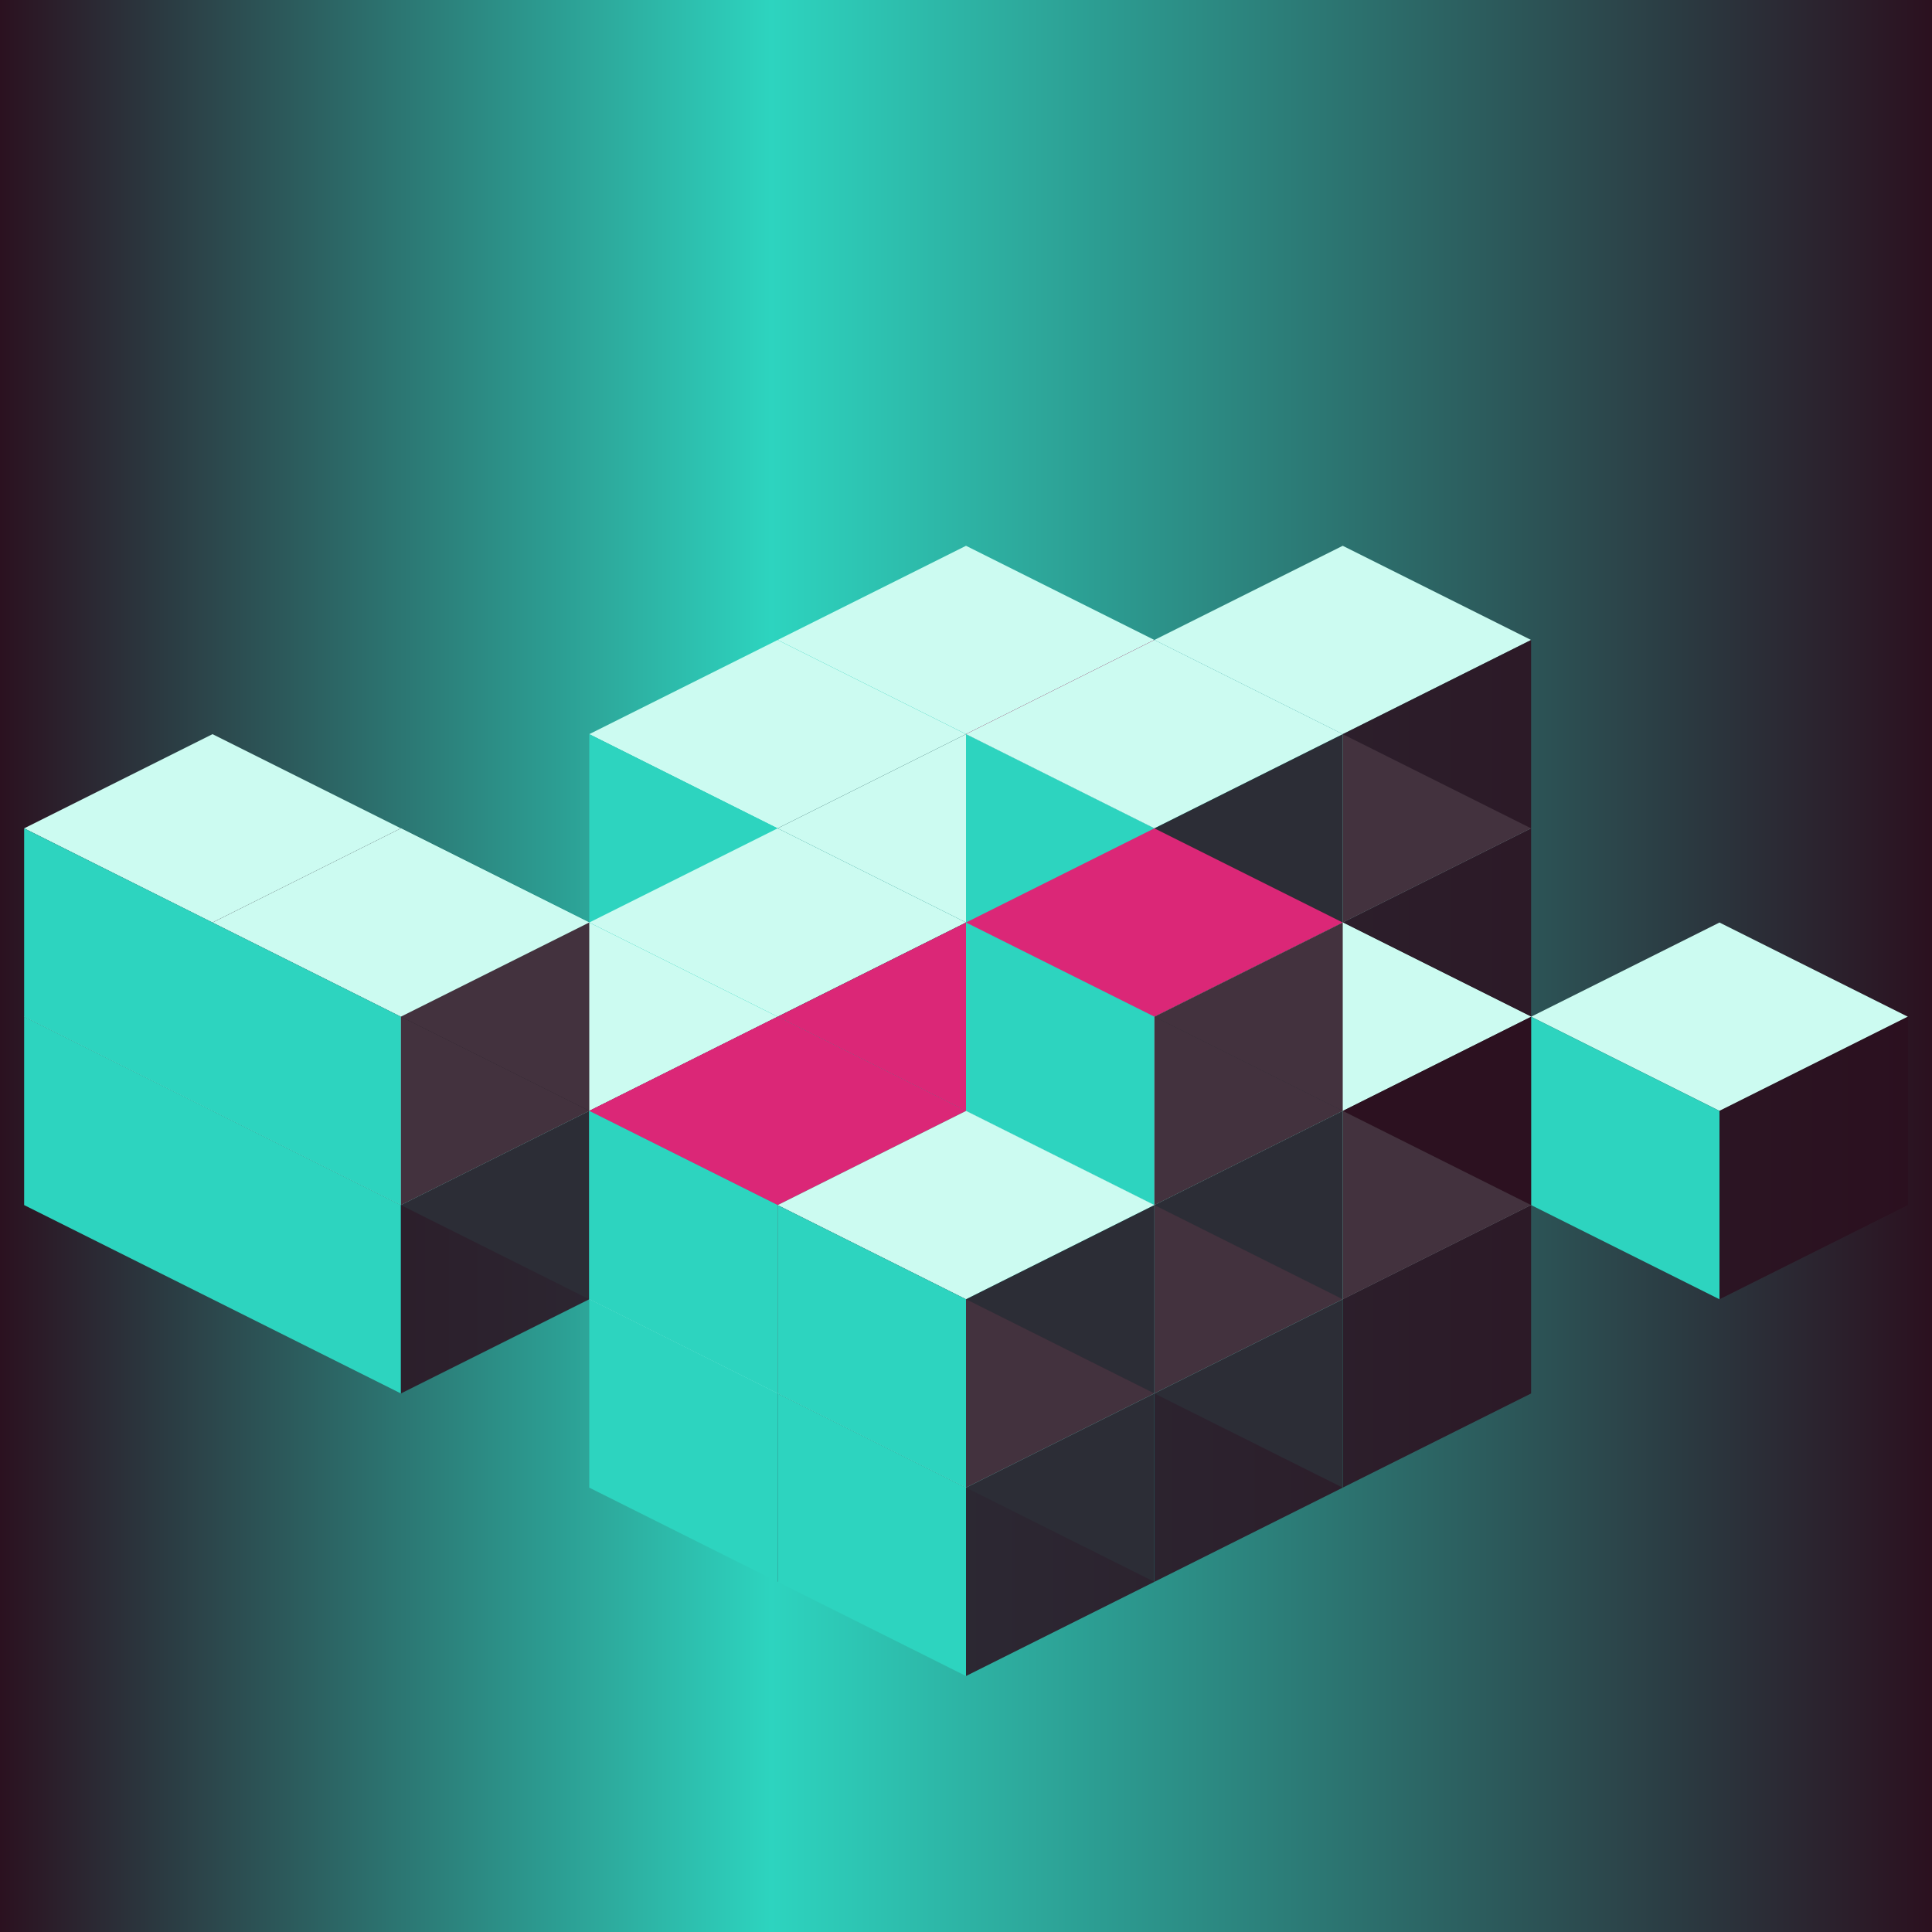
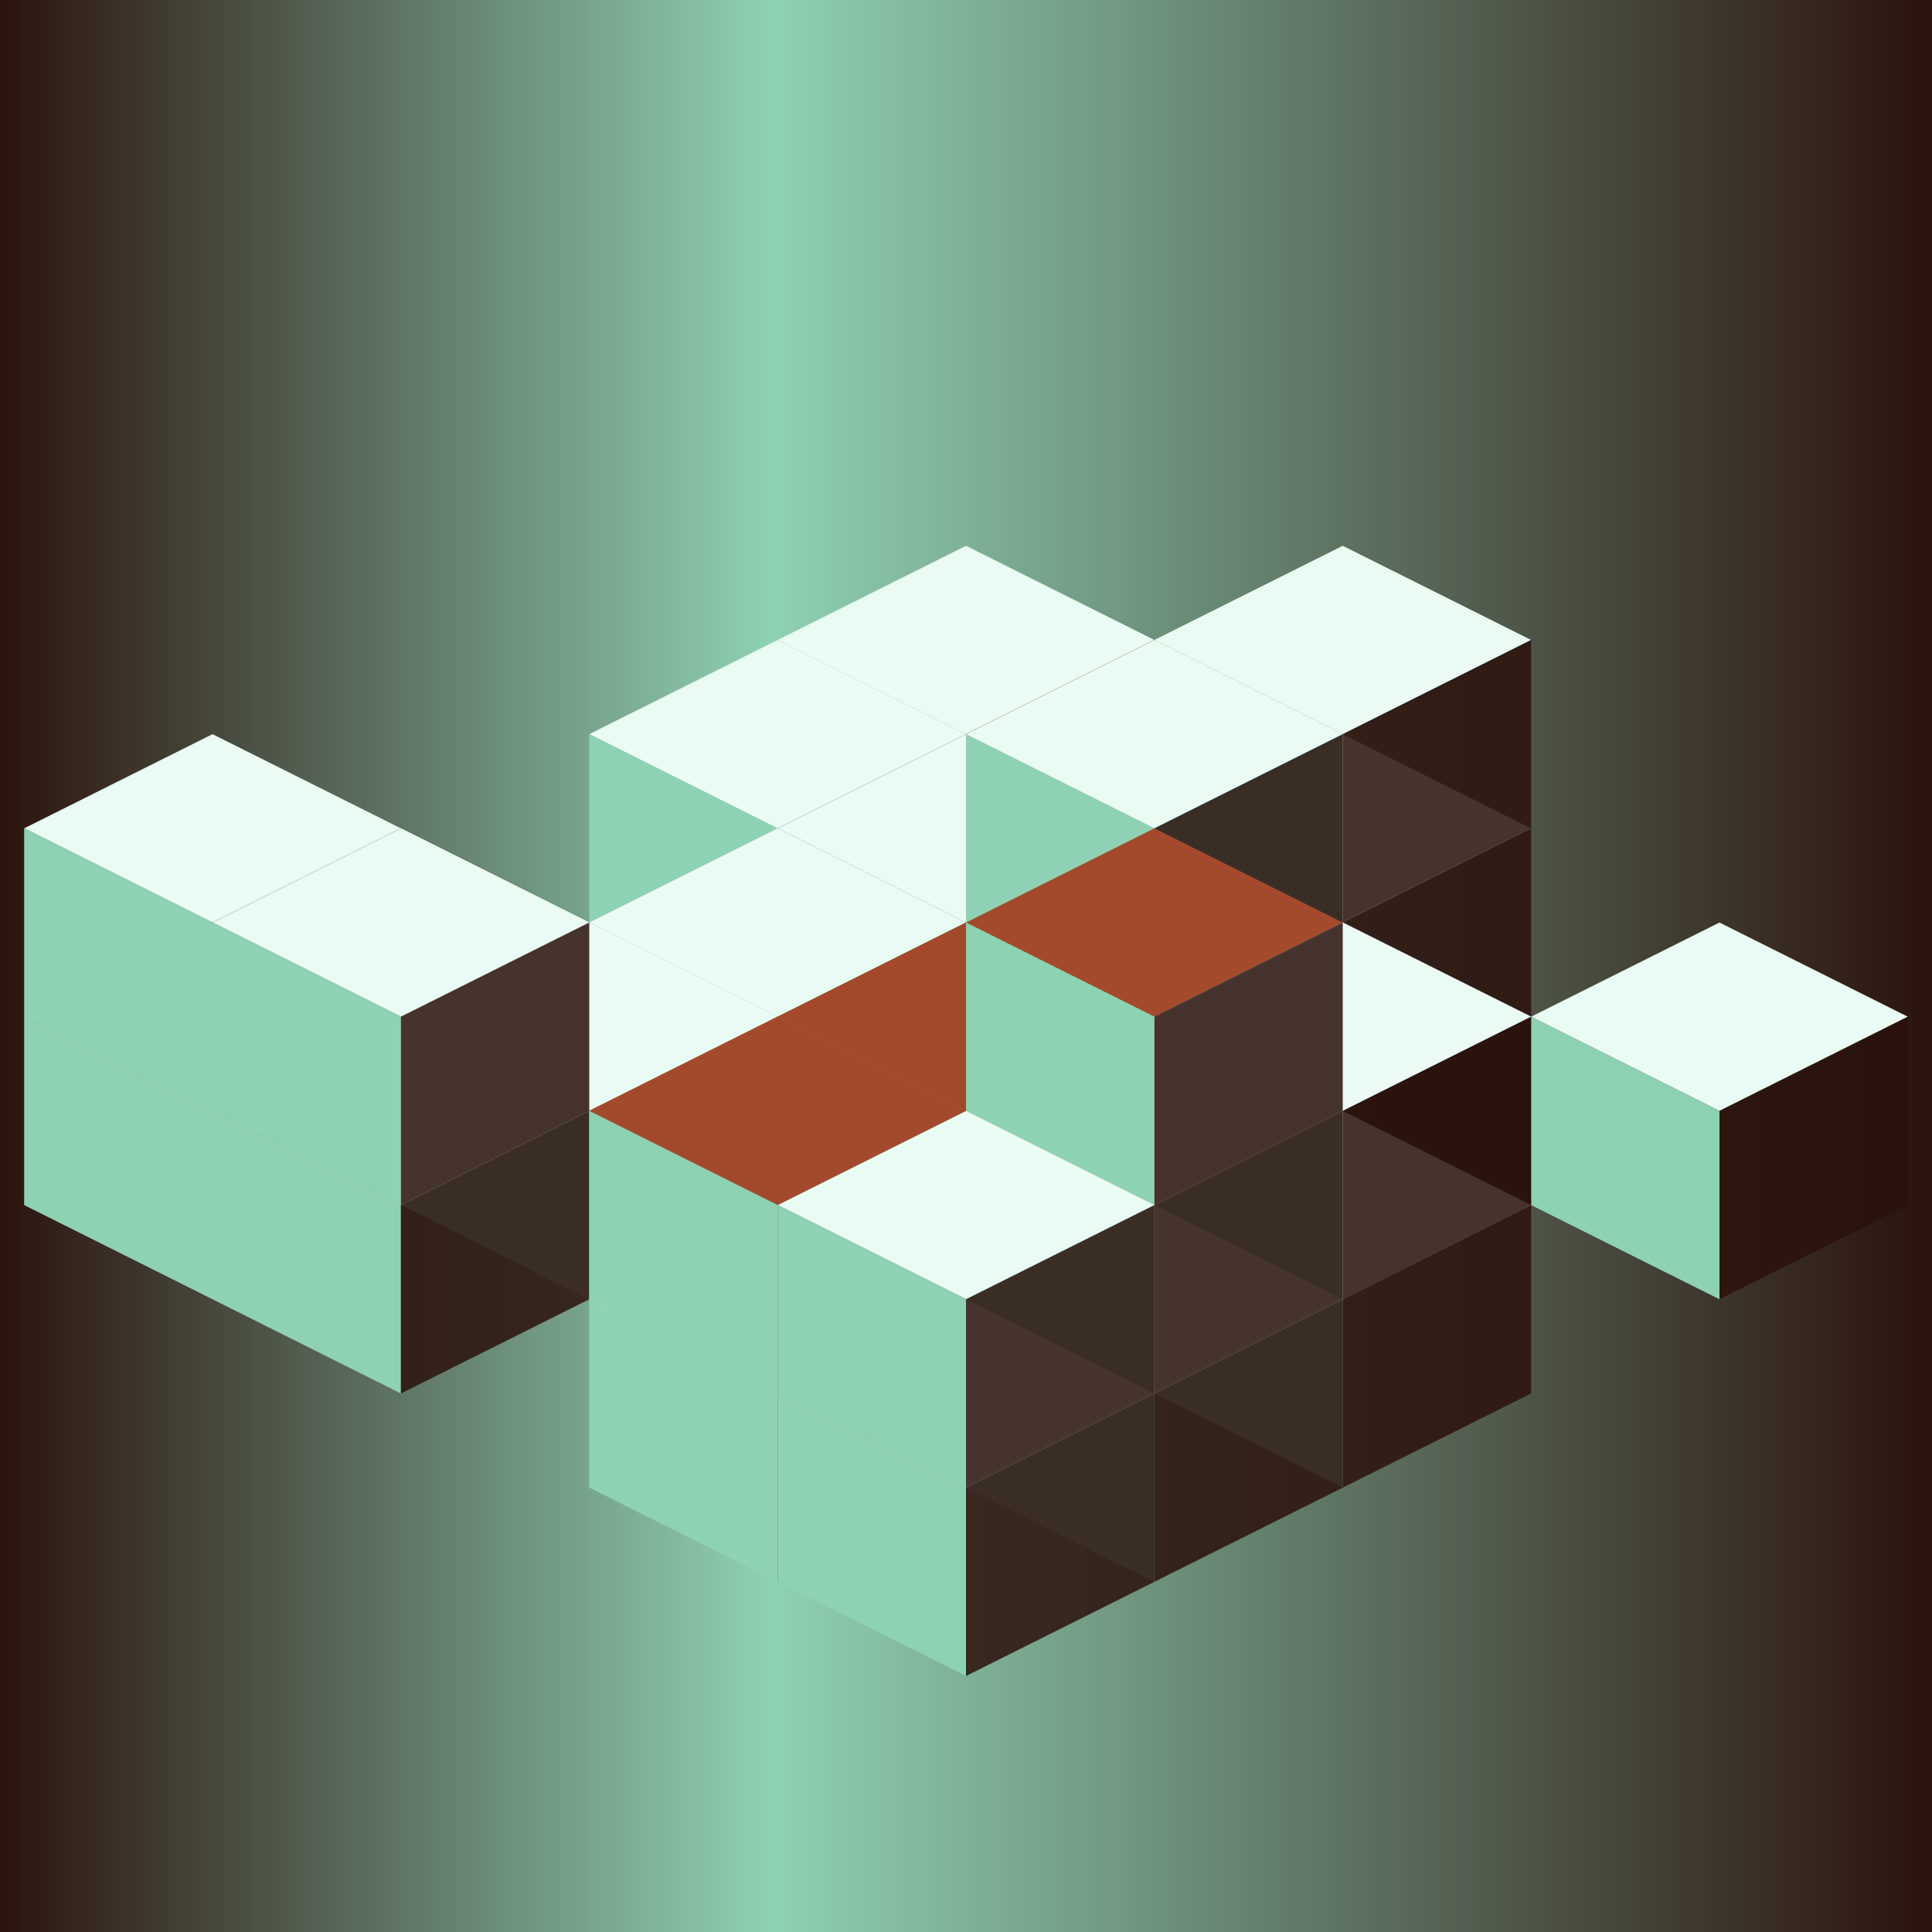
<svg xmlns="http://www.w3.org/2000/svg" viewBox="0 0 800 800" width="800" height="800" role="img">
  <defs>
    <linearGradient id="bg" gradientTransform="rotate(181 .5 .5)">
-       <stop offset="0" stop-color="#2b0f1e" />
-       <stop offset=".6" stop-color="#2dd4bf" />
-       <stop offset="1" stop-color="#2b0f1e" />
+       <stop offset="0" stop-color="#2a110c" />
+       <stop offset=".6" stop-color="#8fd1b3" />
+       <stop offset="1" stop-color="#2a110c" />
    </linearGradient>
  </defs>
-   <rect width="800" height="800" fill="#2b0f1e" />
+   <rect width="800" height="800" fill="#2a110c" />
  <rect width="800" height="800" fill="url(#bg)" />
-   <polygon points="400,226 478,265 400,304 322,265" fill="#ccfbf1" />
-   <polygon points="322,265 400,304 400,382 322,343" fill="#2dd4bf" />
-   <polygon points="478,265 400,304 400,382 478,343" fill="#2b0f1e" opacity=".85" />
-   <polygon points="322,265 400,304 322,343 244,304" fill="#ccfbf1" />
-   <polygon points="244,304 322,343 322,421 244,382" fill="#2dd4bf" />
-   <polygon points="400,304 322,343 322,421 400,382" fill="#2b0f1e" opacity=".85" />
-   <polygon points="478,265 556,304 478,343 400,304" fill="#db2777" />
-   <polygon points="400,304 478,343 478,421 400,382" fill="#2dd4bf" />
-   <polygon points="556,304 478,343 478,421 556,382" fill="#2b0f1e" opacity=".85" />
-   <polygon points="400,304 478,343 400,382 322,343" fill="#ccfbf1" />
-   <polygon points="322,343 400,382 400,460 322,421" fill="#2dd4bf" />
-   <polygon points="478,343 400,382 400,460 478,421" fill="#2b0f1e" opacity=".85" />
-   <polygon points="556,304 634,343 556,382 478,343" fill="#ccfbf1" />
-   <polygon points="478,343 556,382 556,460 478,421" fill="#2dd4bf" />
-   <polygon points="634,343 556,382 556,460 634,421" fill="#2b0f1e" opacity=".85" />
-   <polygon points="556,226 634,265 556,304 478,265" fill="#ccfbf1" />
-   <polygon points="478,265 556,304 556,382 478,343" fill="#2dd4bf" />
-   <polygon points="634,265 556,304 556,382 634,343" fill="#2b0f1e" opacity=".85" />
-   <polygon points="166,343 244,382 166,421 88,382" fill="#ccfbf1" />
-   <polygon points="88,382 166,421 166,499 88,460" fill="#2dd4bf" />
-   <polygon points="244,382 166,421 166,499 244,460" fill="#2b0f1e" opacity=".85" />
-   <polygon points="322,343 400,382 322,421 244,382" fill="#ccfbf1" />
-   <polygon points="244,382 322,421 322,499 244,460" fill="#2dd4bf" />
-   <polygon points="400,382 322,421 322,499 400,460" fill="#2b0f1e" opacity=".85" />
-   <polygon points="478,343 556,382 478,421 400,382" fill="#ccfbf1" />
-   <polygon points="400,382 478,421 478,499 400,460" fill="#2dd4bf" />
-   <polygon points="556,382 478,421 478,499 556,460" fill="#2b0f1e" opacity=".85" />
-   <polygon points="478,265 556,304 478,343 400,304" fill="#ccfbf1" />
-   <polygon points="400,304 478,343 478,421 400,382" fill="#2dd4bf" />
-   <polygon points="556,304 478,343 478,421 556,382" fill="#2b0f1e" opacity=".85" />
-   <polygon points="88,382 166,421 88,460 10,421" fill="#ccfbf1" />
-   <polygon points="10,421 88,460 88,538 10,499" fill="#2dd4bf" />
-   <polygon points="166,421 88,460 88,538 166,499" fill="#2b0f1e" opacity=".85" />
-   <polygon points="88,304 166,343 88,382 10,343" fill="#ccfbf1" />
-   <polygon points="10,343 88,382 88,460 10,421" fill="#2dd4bf" />
-   <polygon points="166,343 88,382 88,460 166,421" fill="#2b0f1e" opacity=".85" />
-   <polygon points="244,382 322,421 244,460 166,421" fill="#ccfbf1" />
-   <polygon points="166,421 244,460 244,538 166,499" fill="#2dd4bf" />
-   <polygon points="322,421 244,460 244,538 322,499" fill="#2b0f1e" opacity=".85" />
-   <polygon points="400,382 478,421 400,460 322,421" fill="#db2777" />
-   <polygon points="322,421 400,460 400,538 322,499" fill="#2dd4bf" />
-   <polygon points="478,421 400,460 400,538 478,499" fill="#2b0f1e" opacity=".85" />
-   <polygon points="556,382 634,421 556,460 478,421" fill="#ccfbf1" />
-   <polygon points="478,421 556,460 556,538 478,499" fill="#2dd4bf" />
-   <polygon points="634,421 556,460 556,538 634,499" fill="#2b0f1e" opacity=".85" />
-   <polygon points="712,382 790,421 712,460 634,421" fill="#ccfbf1" />
-   <polygon points="634,421 712,460 712,538 634,499" fill="#2dd4bf" />
-   <polygon points="790,421 712,460 712,538 790,499" fill="#2b0f1e" opacity=".85" />
-   <polygon points="166,421 244,460 166,499 88,460" fill="#ccfbf1" />
-   <polygon points="88,460 166,499 166,577 88,538" fill="#2dd4bf" />
-   <polygon points="244,460 166,499 166,577 244,538" fill="#2b0f1e" opacity=".85" />
-   <polygon points="166,343 244,382 166,421 88,382" fill="#ccfbf1" />
-   <polygon points="88,382 166,421 166,499 88,460" fill="#2dd4bf" />
-   <polygon points="244,382 166,421 166,499 244,460" fill="#2b0f1e" opacity=".85" />
-   <polygon points="322,421 400,460 322,499 244,460" fill="#db2777" />
-   <polygon points="244,460 322,499 322,577 244,538" fill="#2dd4bf" />
-   <polygon points="400,460 322,499 322,577 400,538" fill="#2b0f1e" opacity=".85" />
-   <polygon points="478,421 556,460 478,499 400,460" fill="#ccfbf1" />
-   <polygon points="400,460 478,499 478,577 400,538" fill="#2dd4bf" />
-   <polygon points="556,460 478,499 478,577 556,538" fill="#2b0f1e" opacity=".85" />
-   <polygon points="400,460 478,499 400,538 322,499" fill="#db2777" />
-   <polygon points="322,499 400,538 400,616 322,577" fill="#2dd4bf" />
-   <polygon points="478,499 400,538 400,616 478,577" fill="#2b0f1e" opacity=".85" />
-   <polygon points="556,460 634,499 556,538 478,499" fill="#ccfbf1" />
-   <polygon points="478,499 556,538 556,616 478,577" fill="#2dd4bf" />
-   <polygon points="634,499 556,538 556,616 634,577" fill="#2b0f1e" opacity=".85" />
-   <polygon points="556,382 634,421 556,460 478,421" fill="#ccfbf1" />
-   <polygon points="478,421 556,460 556,538 478,499" fill="#2dd4bf" />
-   <polygon points="634,421 556,460 556,538 634,499" fill="#2b0f1e" opacity=".85" />
-   <polygon points="322,499 400,538 322,577 244,538" fill="#ccfbf1" />
-   <polygon points="244,538 322,577 322,655 244,616" fill="#2dd4bf" />
-   <polygon points="400,538 322,577 322,655 400,616" fill="#2b0f1e" opacity=".85" />
-   <polygon points="322,421 400,460 322,499 244,460" fill="#db2777" />
-   <polygon points="244,460 322,499 322,577 244,538" fill="#2dd4bf" />
-   <polygon points="400,460 322,499 322,577 400,538" fill="#2b0f1e" opacity=".85" />
-   <polygon points="478,499 556,538 478,577 400,538" fill="#ccfbf1" />
-   <polygon points="400,538 478,577 478,655 400,616" fill="#2dd4bf" />
-   <polygon points="556,538 478,577 478,655 556,616" fill="#2b0f1e" opacity=".85" />
-   <polygon points="478,421 556,460 478,499 400,460" fill="#ccfbf1" />
-   <polygon points="400,460 478,499 478,577 400,538" fill="#2dd4bf" />
-   <polygon points="556,460 478,499 478,577 556,538" fill="#2b0f1e" opacity=".85" />
-   <polygon points="478,343 556,382 478,421 400,382" fill="#db2777" />
-   <polygon points="400,382 478,421 478,499 400,460" fill="#2dd4bf" />
-   <polygon points="556,382 478,421 478,499 556,460" fill="#2b0f1e" opacity=".85" />
-   <polygon points="400,538 478,577 400,616 322,577" fill="#ccfbf1" />
-   <polygon points="322,577 400,616 400,694 322,655" fill="#2dd4bf" />
-   <polygon points="478,577 400,616 400,694 478,655" fill="#2b0f1e" opacity=".85" />
-   <polygon points="400,460 478,499 400,538 322,499" fill="#ccfbf1" />
-   <polygon points="322,499 400,538 400,616 322,577" fill="#2dd4bf" />
-   <polygon points="478,499 400,538 400,616 478,577" fill="#2b0f1e" opacity=".85" />
+   <polygon points="400,226 478,265 400,304 322,265" fill="#e9fbf2" />
+   <polygon points="322,265 400,304 400,382 322,343" fill="#8fd1b3" />
+   <polygon points="478,265 400,304 400,382 478,343" fill="#2a110c" opacity=".85" />
+   <polygon points="322,265 400,304 322,343 244,304" fill="#e9fbf2" />
+   <polygon points="244,304 322,343 322,421 244,382" fill="#8fd1b3" />
+   <polygon points="400,304 322,343 322,421 400,382" fill="#2a110c" opacity=".85" />
+   <polygon points="478,265 556,304 478,343 400,304" fill="#a34a2c" />
+   <polygon points="400,304 478,343 478,421 400,382" fill="#8fd1b3" />
+   <polygon points="556,304 478,343 478,421 556,382" fill="#2a110c" opacity=".85" />
+   <polygon points="400,304 478,343 400,382 322,343" fill="#e9fbf2" />
+   <polygon points="322,343 400,382 400,460 322,421" fill="#8fd1b3" />
+   <polygon points="478,343 400,382 400,460 478,421" fill="#2a110c" opacity=".85" />
+   <polygon points="556,304 634,343 556,382 478,343" fill="#e9fbf2" />
+   <polygon points="478,343 556,382 556,460 478,421" fill="#8fd1b3" />
+   <polygon points="634,343 556,382 556,460 634,421" fill="#2a110c" opacity=".85" />
+   <polygon points="556,226 634,265 556,304 478,265" fill="#e9fbf2" />
+   <polygon points="478,265 556,304 556,382 478,343" fill="#8fd1b3" />
+   <polygon points="634,265 556,304 556,382 634,343" fill="#2a110c" opacity=".85" />
+   <polygon points="166,343 244,382 166,421 88,382" fill="#e9fbf2" />
+   <polygon points="88,382 166,421 166,499 88,460" fill="#8fd1b3" />
+   <polygon points="244,382 166,421 166,499 244,460" fill="#2a110c" opacity=".85" />
+   <polygon points="322,343 400,382 322,421 244,382" fill="#e9fbf2" />
+   <polygon points="244,382 322,421 322,499 244,460" fill="#8fd1b3" />
+   <polygon points="400,382 322,421 322,499 400,460" fill="#2a110c" opacity=".85" />
+   <polygon points="478,343 556,382 478,421 400,382" fill="#e9fbf2" />
+   <polygon points="400,382 478,421 478,499 400,460" fill="#8fd1b3" />
+   <polygon points="556,382 478,421 478,499 556,460" fill="#2a110c" opacity=".85" />
+   <polygon points="478,265 556,304 478,343 400,304" fill="#e9fbf2" />
+   <polygon points="400,304 478,343 478,421 400,382" fill="#8fd1b3" />
+   <polygon points="556,304 478,343 478,421 556,382" fill="#2a110c" opacity=".85" />
+   <polygon points="88,382 166,421 88,460 10,421" fill="#e9fbf2" />
+   <polygon points="10,421 88,460 88,538 10,499" fill="#8fd1b3" />
+   <polygon points="166,421 88,460 88,538 166,499" fill="#2a110c" opacity=".85" />
+   <polygon points="88,304 166,343 88,382 10,343" fill="#e9fbf2" />
+   <polygon points="10,343 88,382 88,460 10,421" fill="#8fd1b3" />
+   <polygon points="166,343 88,382 88,460 166,421" fill="#2a110c" opacity=".85" />
+   <polygon points="244,382 322,421 244,460 166,421" fill="#e9fbf2" />
+   <polygon points="166,421 244,460 244,538 166,499" fill="#8fd1b3" />
+   <polygon points="322,421 244,460 244,538 322,499" fill="#2a110c" opacity=".85" />
+   <polygon points="400,382 478,421 400,460 322,421" fill="#a34a2c" />
+   <polygon points="322,421 400,460 400,538 322,499" fill="#8fd1b3" />
+   <polygon points="478,421 400,460 400,538 478,499" fill="#2a110c" opacity=".85" />
+   <polygon points="556,382 634,421 556,460 478,421" fill="#e9fbf2" />
+   <polygon points="478,421 556,460 556,538 478,499" fill="#8fd1b3" />
+   <polygon points="634,421 556,460 556,538 634,499" fill="#2a110c" opacity=".85" />
+   <polygon points="712,382 790,421 712,460 634,421" fill="#e9fbf2" />
+   <polygon points="634,421 712,460 712,538 634,499" fill="#8fd1b3" />
+   <polygon points="790,421 712,460 712,538 790,499" fill="#2a110c" opacity=".85" />
+   <polygon points="166,421 244,460 166,499 88,460" fill="#e9fbf2" />
+   <polygon points="88,460 166,499 166,577 88,538" fill="#8fd1b3" />
+   <polygon points="244,460 166,499 166,577 244,538" fill="#2a110c" opacity=".85" />
+   <polygon points="166,343 244,382 166,421 88,382" fill="#e9fbf2" />
+   <polygon points="88,382 166,421 166,499 88,460" fill="#8fd1b3" />
+   <polygon points="244,382 166,421 166,499 244,460" fill="#2a110c" opacity=".85" />
+   <polygon points="322,421 400,460 322,499 244,460" fill="#a34a2c" />
+   <polygon points="244,460 322,499 322,577 244,538" fill="#8fd1b3" />
+   <polygon points="400,460 322,499 322,577 400,538" fill="#2a110c" opacity=".85" />
+   <polygon points="478,421 556,460 478,499 400,460" fill="#e9fbf2" />
+   <polygon points="400,460 478,499 478,577 400,538" fill="#8fd1b3" />
+   <polygon points="556,460 478,499 478,577 556,538" fill="#2a110c" opacity=".85" />
+   <polygon points="400,460 478,499 400,538 322,499" fill="#a34a2c" />
+   <polygon points="322,499 400,538 400,616 322,577" fill="#8fd1b3" />
+   <polygon points="478,499 400,538 400,616 478,577" fill="#2a110c" opacity=".85" />
+   <polygon points="556,460 634,499 556,538 478,499" fill="#e9fbf2" />
+   <polygon points="478,499 556,538 556,616 478,577" fill="#8fd1b3" />
+   <polygon points="634,499 556,538 556,616 634,577" fill="#2a110c" opacity=".85" />
+   <polygon points="556,382 634,421 556,460 478,421" fill="#e9fbf2" />
+   <polygon points="478,421 556,460 556,538 478,499" fill="#8fd1b3" />
+   <polygon points="634,421 556,460 556,538 634,499" fill="#2a110c" opacity=".85" />
+   <polygon points="322,499 400,538 322,577 244,538" fill="#e9fbf2" />
+   <polygon points="244,538 322,577 322,655 244,616" fill="#8fd1b3" />
+   <polygon points="400,538 322,577 322,655 400,616" fill="#2a110c" opacity=".85" />
+   <polygon points="322,421 400,460 322,499 244,460" fill="#a34a2c" />
+   <polygon points="244,460 322,499 322,577 244,538" fill="#8fd1b3" />
+   <polygon points="400,460 322,499 322,577 400,538" fill="#2a110c" opacity=".85" />
+   <polygon points="478,499 556,538 478,577 400,538" fill="#e9fbf2" />
+   <polygon points="400,538 478,577 478,655 400,616" fill="#8fd1b3" />
+   <polygon points="556,538 478,577 478,655 556,616" fill="#2a110c" opacity=".85" />
+   <polygon points="478,421 556,460 478,499 400,460" fill="#e9fbf2" />
+   <polygon points="400,460 478,499 478,577 400,538" fill="#8fd1b3" />
+   <polygon points="556,460 478,499 478,577 556,538" fill="#2a110c" opacity=".85" />
+   <polygon points="478,343 556,382 478,421 400,382" fill="#a34a2c" />
+   <polygon points="400,382 478,421 478,499 400,460" fill="#8fd1b3" />
+   <polygon points="556,382 478,421 478,499 556,460" fill="#2a110c" opacity=".85" />
+   <polygon points="400,538 478,577 400,616 322,577" fill="#e9fbf2" />
+   <polygon points="322,577 400,616 400,694 322,655" fill="#8fd1b3" />
+   <polygon points="478,577 400,616 400,694 478,655" fill="#2a110c" opacity=".85" />
+   <polygon points="400,460 478,499 400,538 322,499" fill="#e9fbf2" />
+   <polygon points="322,499 400,538 400,616 322,577" fill="#8fd1b3" />
+   <polygon points="478,499 400,538 400,616 478,577" fill="#2a110c" opacity=".85" />
</svg>
